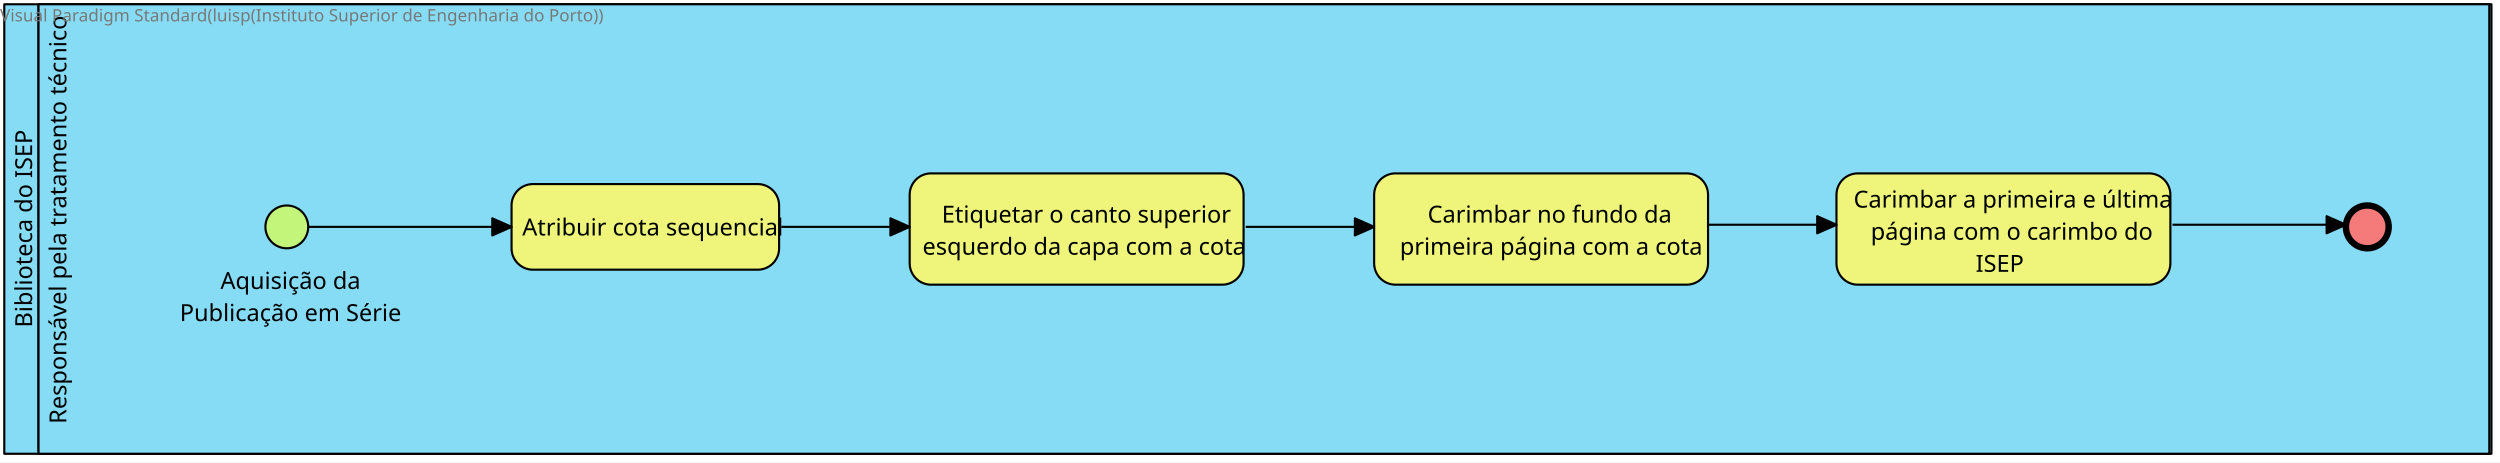
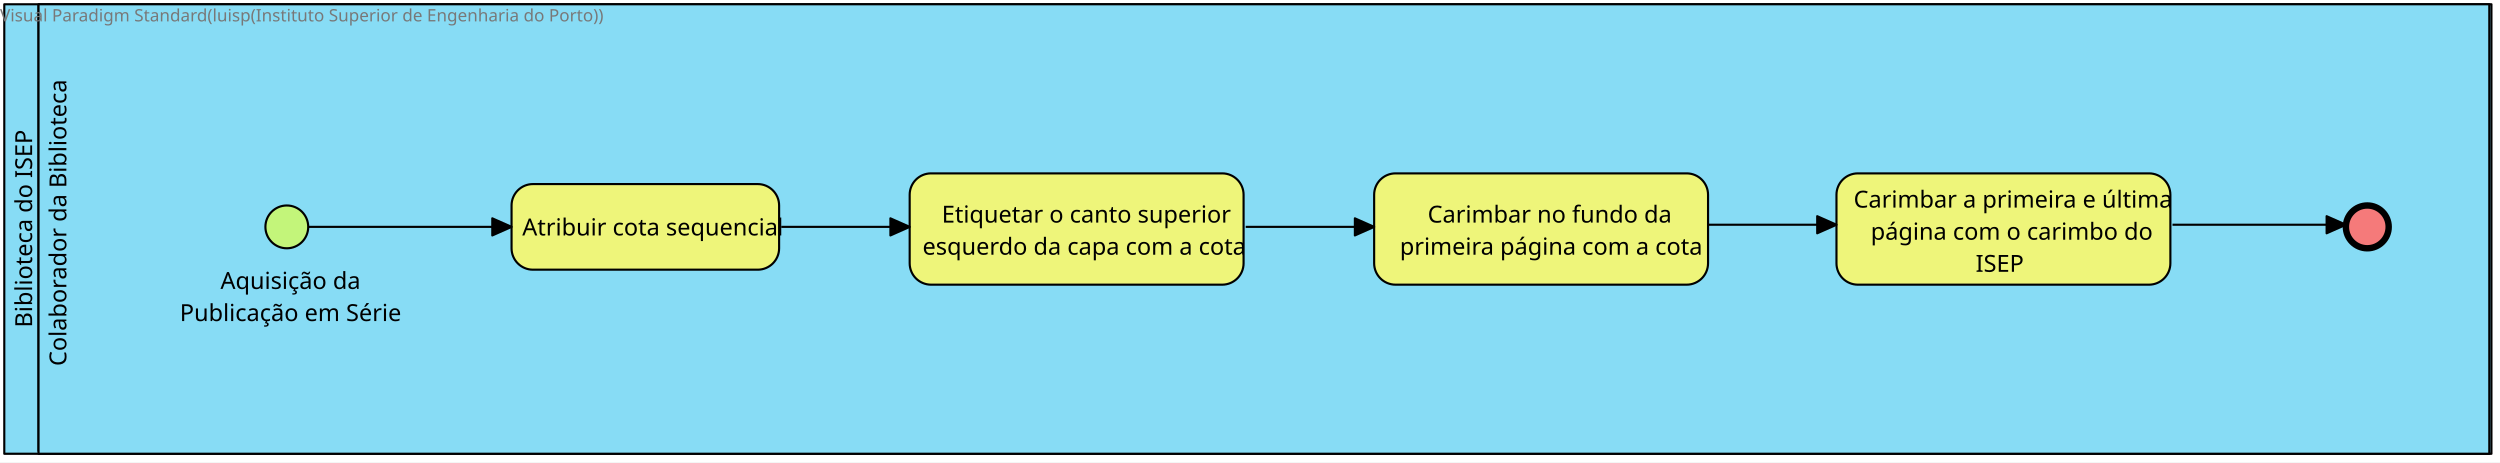
<svg xmlns="http://www.w3.org/2000/svg" fill-opacity="0" color-rendering="auto" color-interpolation="auto" text-rendering="auto" stroke="rgb(0,0,0)" stroke-linecap="square" width="1168" stroke-miterlimit="10" shape-rendering="auto" stroke-opacity="0" fill="rgb(0,0,0)" stroke-dasharray="none" font-weight="normal" stroke-width="1" height="216" font-family="'Dialog'" font-style="normal" stroke-linejoin="miter" font-size="12px" stroke-dashoffset="0" image-rendering="auto">
  <defs id="genericDefs" />
  <g>
    <defs id="defs1">
      <clipPath clipPathUnits="userSpaceOnUse" id="clipPath1">
        <path d="M-7 -7 L1173 -7 L1173 221 L-7 221 L-7 -7 Z" />
      </clipPath>
      <clipPath clipPathUnits="userSpaceOnUse" id="clipPath2">
        <path d="M0 0 L0 210 L7 210 L7 0 Z" />
      </clipPath>
      <clipPath clipPathUnits="userSpaceOnUse" id="clipPath3">
        <path d="M0 0 L0 7 L1162 7 L1162 0 Z" />
      </clipPath>
      <clipPath clipPathUnits="userSpaceOnUse" id="clipPath4">
        <path d="M0 0 L0 210 L17 210 L17 0 Z" />
      </clipPath>
      <clipPath clipPathUnits="userSpaceOnUse" id="clipPath5">
        <path d="M210 0 L0 0 L0 17 L210 17 Z" />
      </clipPath>
      <clipPath clipPathUnits="userSpaceOnUse" id="clipPath6">
        <path d="M-7 -7 L1156 -7 L1156 221 L-7 221 L-7 -7 Z" />
      </clipPath>
      <clipPath clipPathUnits="userSpaceOnUse" id="clipPath7">
        <path d="M-7 -7 L31 -7 L31 31 L-7 31 L-7 -7 Z" />
      </clipPath>
      <clipPath clipPathUnits="userSpaceOnUse" id="clipPath8">
        <path d="M-7 -27 L136 -27 L136 51 L-7 51 L-7 -27 Z" />
      </clipPath>
      <clipPath clipPathUnits="userSpaceOnUse" id="clipPath9">
        <path d="M0 0 L0 40 L126 40 L126 0 Z" />
      </clipPath>
      <clipPath clipPathUnits="userSpaceOnUse" id="clipPath10">
        <path d="M-7 -27 L167 -27 L167 63 L-7 63 L-7 -27 Z" />
      </clipPath>
      <clipPath clipPathUnits="userSpaceOnUse" id="clipPath11">
        <path d="M0 0 L0 53 L157 53 L157 0 Z" />
      </clipPath>
      <clipPath clipPathUnits="userSpaceOnUse" id="clipPath12">
        <path d="M-9 -9 L33 -9 L33 33 L-9 33 L-9 -9 Z" />
      </clipPath>
      <clipPath clipPathUnits="userSpaceOnUse" id="clipPath13">
        <path d="M-113 -44 L226 -44 L226 88 L-113 88 L-113 -44 Z" />
      </clipPath>
      <clipPath clipPathUnits="userSpaceOnUse" id="clipPath14">
        <path d="M0 0 L210 0 L210 115 L0 115 L0 0 Z" />
      </clipPath>
      <clipPath clipPathUnits="userSpaceOnUse" id="clipPath15">
        <path d="M0 0 L0 65 L103 65 L103 109 L0 109 L0 115 L210 115 L210 0 Z" />
      </clipPath>
      <clipPath clipPathUnits="userSpaceOnUse" id="clipPath16">
        <path d="M0 0 L175 0 L175 115 L0 115 L0 0 Z" />
      </clipPath>
      <clipPath clipPathUnits="userSpaceOnUse" id="clipPath17">
        <path d="M0 0 L0 115 L175 115 L175 0 Z" />
      </clipPath>
      <clipPath clipPathUnits="userSpaceOnUse" id="clipPath18">
        <path d="M0 0 L196 0 L196 115 L0 115 L0 0 Z" />
      </clipPath>
      <clipPath clipPathUnits="userSpaceOnUse" id="clipPath19">
        <path d="M0 0 L0 115 L196 115 L196 0 Z" />
      </clipPath>
    </defs>
    <g fill="white" text-rendering="geometricPrecision" fill-opacity="1" stroke-opacity="1" stroke="white">
      <rect x="0" width="1168" height="216" y="0" stroke="none" />
    </g>
    <g font-size="11px" transform="translate(2,2)" fill-opacity="1" fill="rgb(135,220,245)" text-rendering="geometricPrecision" image-rendering="optimizeQuality" font-family="sans-serif" stroke="rgb(135,220,245)" stroke-opacity="1">
      <rect x="0" width="1162" height="210" y="0" clip-path="url(#clipPath1)" stroke="none" />
    </g>
    <g stroke-linecap="butt" font-size="11px" transform="translate(2,2)" fill-opacity="1" fill="black" text-rendering="geometricPrecision" image-rendering="optimizeQuality" font-family="sans-serif" stroke-linejoin="round" stroke="black" stroke-opacity="1" stroke-miterlimit="0">
      <rect fill="none" x="0" width="1162" height="210" y="0" clip-path="url(#clipPath1)" />
      <line y2="209" fill="none" x1="16" clip-path="url(#clipPath1)" x2="16" y1="0" />
    </g>
    <g font-size="11px" transform="translate(107,107) rotate(-90) translate(-105,-105)" fill-opacity="1" fill="black" text-rendering="geometricPrecision" image-rendering="optimizeQuality" font-family="sans-serif" stroke="black" stroke-opacity="1">
      <text x="59" xml:space="preserve" y="13" clip-path="url(#clipPath5)" stroke="none">Biblioteca do ISEP</text>
    </g>
    <g font-size="11px" transform="translate(18,2)" fill-opacity="1" fill="rgb(135,220,245)" text-rendering="geometricPrecision" image-rendering="optimizeQuality" font-family="sans-serif" stroke="rgb(135,220,245)" stroke-opacity="1">
      <rect x="0" width="1145" height="210" y="0" clip-path="url(#clipPath6)" stroke="none" />
    </g>
    <g stroke-linecap="butt" font-size="11px" transform="translate(18,2)" fill-opacity="1" fill="black" text-rendering="geometricPrecision" image-rendering="optimizeQuality" font-family="sans-serif" stroke-linejoin="round" stroke="black" stroke-opacity="1" stroke-miterlimit="0">
      <rect fill="none" x="0" width="1145" height="210" y="0" clip-path="url(#clipPath6)" />
    </g>
    <g font-size="11px" transform="translate(123,107) rotate(-90) translate(-105,-105)" fill-opacity="1" fill="black" text-rendering="geometricPrecision" image-rendering="optimizeQuality" font-family="sans-serif" stroke="black" stroke-opacity="1">
-       <text x="14" xml:space="preserve" y="13" clip-path="url(#clipPath5)" stroke="none">Responsável pela tratamento técnico</text>
+       <text x="41" xml:space="preserve" y="13" clip-path="url(#clipPath5)" stroke="none">Colaborador da Biblioteca</text>
    </g>
    <g font-size="11px" transform="translate(124,96)" fill-opacity="1" fill="rgb(195,245,122)" text-rendering="geometricPrecision" image-rendering="optimizeQuality" font-family="sans-serif" stroke="rgb(195,245,122)" stroke-opacity="1">
      <circle r="10" clip-path="url(#clipPath7)" cx="10" cy="10" stroke="none" />
    </g>
    <g stroke-linecap="butt" font-size="11px" transform="translate(124,96)" fill-opacity="1" fill="black" text-rendering="geometricPrecision" image-rendering="optimizeQuality" font-family="sans-serif" stroke-linejoin="round" stroke="black" stroke-opacity="1" stroke-miterlimit="0">
      <circle fill="none" r="10" clip-path="url(#clipPath7)" cx="10" cy="10" />
    </g>
    <g font-size="11px" transform="translate(239,86)" fill-opacity="1" fill="rgb(238,245,122)" text-rendering="geometricPrecision" image-rendering="optimizeQuality" font-family="sans-serif" stroke="rgb(238,245,122)" stroke-opacity="1">
      <rect x="0" y="0" clip-path="url(#clipPath8)" width="125" rx="10" ry="10" height="40" stroke="none" />
    </g>
    <g stroke-linecap="butt" font-size="11px" transform="translate(239,86)" fill-opacity="1" fill="black" text-rendering="geometricPrecision" image-rendering="optimizeQuality" font-family="sans-serif" stroke-linejoin="round" stroke="black" stroke-opacity="1" stroke-miterlimit="0">
      <rect x="0" y="0" clip-path="url(#clipPath8)" fill="none" width="125" rx="10" ry="10" height="40" />
    </g>
    <g font-size="11px" transform="translate(239,86)" fill-opacity="1" fill="black" text-rendering="geometricPrecision" image-rendering="optimizeQuality" font-family="sans-serif" stroke="black" stroke-opacity="1">
      <text x="5" xml:space="preserve" y="24" clip-path="url(#clipPath9)" stroke="none">Atribuir cota sequencial</text>
    </g>
    <g font-size="11px" transform="translate(425,81)" fill-opacity="1" fill="rgb(238,245,122)" text-rendering="geometricPrecision" image-rendering="optimizeQuality" font-family="sans-serif" stroke="rgb(238,245,122)" stroke-opacity="1">
      <rect x="0" y="0" clip-path="url(#clipPath10)" width="156" rx="10" ry="10" height="52" stroke="none" />
    </g>
    <g stroke-linecap="butt" font-size="11px" transform="translate(425,81)" fill-opacity="1" fill="black" text-rendering="geometricPrecision" image-rendering="optimizeQuality" font-family="sans-serif" stroke-linejoin="round" stroke="black" stroke-opacity="1" stroke-miterlimit="0">
      <rect x="0" y="0" clip-path="url(#clipPath10)" fill="none" width="156" rx="10" ry="10" height="52" />
    </g>
    <g font-size="11px" transform="translate(425,81)" fill-opacity="1" fill="black" text-rendering="geometricPrecision" image-rendering="optimizeQuality" font-family="sans-serif" stroke="black" stroke-opacity="1">
      <text x="15" xml:space="preserve" y="23" clip-path="url(#clipPath11)" stroke="none">Etiquetar o canto superior</text>
      <text x="6" xml:space="preserve" y="38" clip-path="url(#clipPath11)" stroke="none">esquerdo da capa com a cota</text>
    </g>
    <g font-size="11px" transform="translate(642,81)" fill-opacity="1" fill="rgb(238,245,122)" text-rendering="geometricPrecision" image-rendering="optimizeQuality" font-family="sans-serif" stroke="rgb(238,245,122)" stroke-opacity="1">
      <rect x="0" y="0" clip-path="url(#clipPath10)" width="156" rx="10" ry="10" height="52" stroke="none" />
    </g>
    <g stroke-linecap="butt" font-size="11px" transform="translate(642,81)" fill-opacity="1" fill="black" text-rendering="geometricPrecision" image-rendering="optimizeQuality" font-family="sans-serif" stroke-linejoin="round" stroke="black" stroke-opacity="1" stroke-miterlimit="0">
      <rect x="0" y="0" clip-path="url(#clipPath10)" fill="none" width="156" rx="10" ry="10" height="52" />
    </g>
    <g font-size="11px" transform="translate(642,81)" fill-opacity="1" fill="black" text-rendering="geometricPrecision" image-rendering="optimizeQuality" font-family="sans-serif" stroke="black" stroke-opacity="1">
      <text x="25" xml:space="preserve" y="23" clip-path="url(#clipPath11)" stroke="none">Carimbar no fundo da</text>
      <text x="12" xml:space="preserve" y="38" clip-path="url(#clipPath11)" stroke="none">primeira página com a cota</text>
    </g>
    <g font-size="11px" transform="translate(858,81)" fill-opacity="1" fill="rgb(238,245,122)" text-rendering="geometricPrecision" image-rendering="optimizeQuality" font-family="sans-serif" stroke="rgb(238,245,122)" stroke-opacity="1">
      <rect x="0" y="0" clip-path="url(#clipPath10)" width="156" rx="10" ry="10" height="52" stroke="none" />
    </g>
    <g stroke-linecap="butt" font-size="11px" transform="translate(858,81)" fill-opacity="1" fill="black" text-rendering="geometricPrecision" image-rendering="optimizeQuality" font-family="sans-serif" stroke-linejoin="round" stroke="black" stroke-opacity="1" stroke-miterlimit="0">
      <rect x="0" y="0" clip-path="url(#clipPath10)" fill="none" width="156" rx="10" ry="10" height="52" />
    </g>
    <g font-size="11px" transform="translate(858,81)" fill-opacity="1" fill="black" text-rendering="geometricPrecision" image-rendering="optimizeQuality" font-family="sans-serif" stroke="black" stroke-opacity="1">
      <text x="8" xml:space="preserve" y="16" clip-path="url(#clipPath11)" stroke="none">Carimbar a primeira e última</text>
      <text x="16" xml:space="preserve" y="31" clip-path="url(#clipPath11)" stroke="none">página com o carimbo do</text>
      <text x="65" xml:space="preserve" y="46" clip-path="url(#clipPath11)" stroke="none">ISEP</text>
    </g>
    <g font-size="11px" transform="translate(1096,96)" fill-opacity="1" fill="rgb(245,122,122)" text-rendering="geometricPrecision" image-rendering="optimizeQuality" font-family="sans-serif" stroke="rgb(245,122,122)" stroke-opacity="1">
      <circle r="10" clip-path="url(#clipPath12)" cx="10" cy="10" stroke="none" />
    </g>
    <g fill-opacity="1" text-rendering="geometricPrecision" stroke="black" stroke-linecap="butt" transform="translate(1096,96)" stroke-miterlimit="0" stroke-opacity="1" fill="black" stroke-width="3" font-family="sans-serif" stroke-linejoin="round" font-size="11px" image-rendering="optimizeQuality">
      <circle fill="none" r="10" clip-path="url(#clipPath12)" cx="10" cy="10" />
    </g>
    <g font-size="11px" transform="translate(78,116)" fill-opacity="1" fill="black" text-rendering="geometricPrecision" image-rendering="optimizeQuality" font-family="sans-serif" stroke="black" stroke-opacity="1">
      <text x="25" xml:space="preserve" y="19" clip-path="url(#clipPath13)" stroke="none">Aquisição da</text>
      <text x="6" xml:space="preserve" y="34" clip-path="url(#clipPath13)" stroke="none">Publicação em Série</text>
    </g>
    <g stroke-linecap="butt" font-size="11px" transform="translate(88,51)" fill-opacity="1" fill="black" text-rendering="geometricPrecision" image-rendering="optimizeQuality" font-family="sans-serif" stroke-linejoin="round" stroke="black" stroke-opacity="1">
      <line y2="55" fill="none" x1="56" clip-path="url(#clipPath15)" x2="151" y1="55" />
      <polygon points=" 151 55 142 51 142 59" clip-path="url(#clipPath15)" stroke="none" />
      <polygon fill="none" points=" 151 55 142 51 142 59" clip-path="url(#clipPath15)" />
    </g>
    <g stroke-linecap="butt" font-size="11px" transform="translate(309,51)" fill-opacity="1" fill="black" text-rendering="geometricPrecision" image-rendering="optimizeQuality" font-family="sans-serif" stroke-linejoin="round" stroke="black" stroke-opacity="1">
      <line y2="55" fill="none" x1="56" clip-path="url(#clipPath17)" x2="116" y1="55" />
      <polygon points=" 116 55 107 51 107 59" clip-path="url(#clipPath17)" stroke="none" />
      <polygon fill="none" points=" 116 55 107 51 107 59" clip-path="url(#clipPath17)" />
    </g>
    <g stroke-linecap="butt" font-size="11px" transform="translate(526,51)" fill-opacity="1" fill="black" text-rendering="geometricPrecision" image-rendering="optimizeQuality" font-family="sans-serif" stroke-linejoin="round" stroke="black" stroke-opacity="1">
      <line y2="55" fill="none" x1="56" clip-path="url(#clipPath17)" x2="116" y1="55" />
      <polygon points=" 116 55 107 51 107 59" clip-path="url(#clipPath17)" stroke="none" />
      <polygon fill="none" points=" 116 55 107 51 107 59" clip-path="url(#clipPath17)" />
    </g>
    <g stroke-linecap="butt" font-size="11px" transform="translate(743,49)" fill-opacity="1" fill="black" text-rendering="geometricPrecision" image-rendering="optimizeQuality" font-family="sans-serif" stroke-linejoin="round" stroke="black" stroke-opacity="1">
      <line y2="56" fill="none" x1="55" clip-path="url(#clipPath17)" x2="115" y1="56" />
      <polygon points=" 115 56 106 52 106 60" clip-path="url(#clipPath17)" stroke="none" />
      <polygon fill="none" points=" 115 56 106 52 106 60" clip-path="url(#clipPath17)" />
    </g>
    <g stroke-linecap="butt" font-size="11px" transform="translate(959,49)" fill-opacity="1" fill="black" text-rendering="geometricPrecision" image-rendering="optimizeQuality" font-family="sans-serif" stroke-linejoin="round" stroke="black" stroke-opacity="1">
      <line y2="56" fill="none" x1="56" clip-path="url(#clipPath19)" x2="137" y1="56" />
      <polygon points=" 137 56 128 52 128 60" clip-path="url(#clipPath19)" stroke="none" />
      <polygon fill="none" points=" 137 56 128 52 128 60" clip-path="url(#clipPath19)" />
    </g>
    <g font-size="8px" fill-opacity="1" fill="rgb(120,120,120)" text-rendering="geometricPrecision" image-rendering="optimizeQuality" stroke="rgb(120,120,120)" stroke-opacity="1">
      <text x="0" xml:space="preserve" y="10" stroke="none">Visual Paradigm Standard(luisp(Instituto Superior de Engenharia do Porto))</text>
    </g>
  </g>
</svg>
